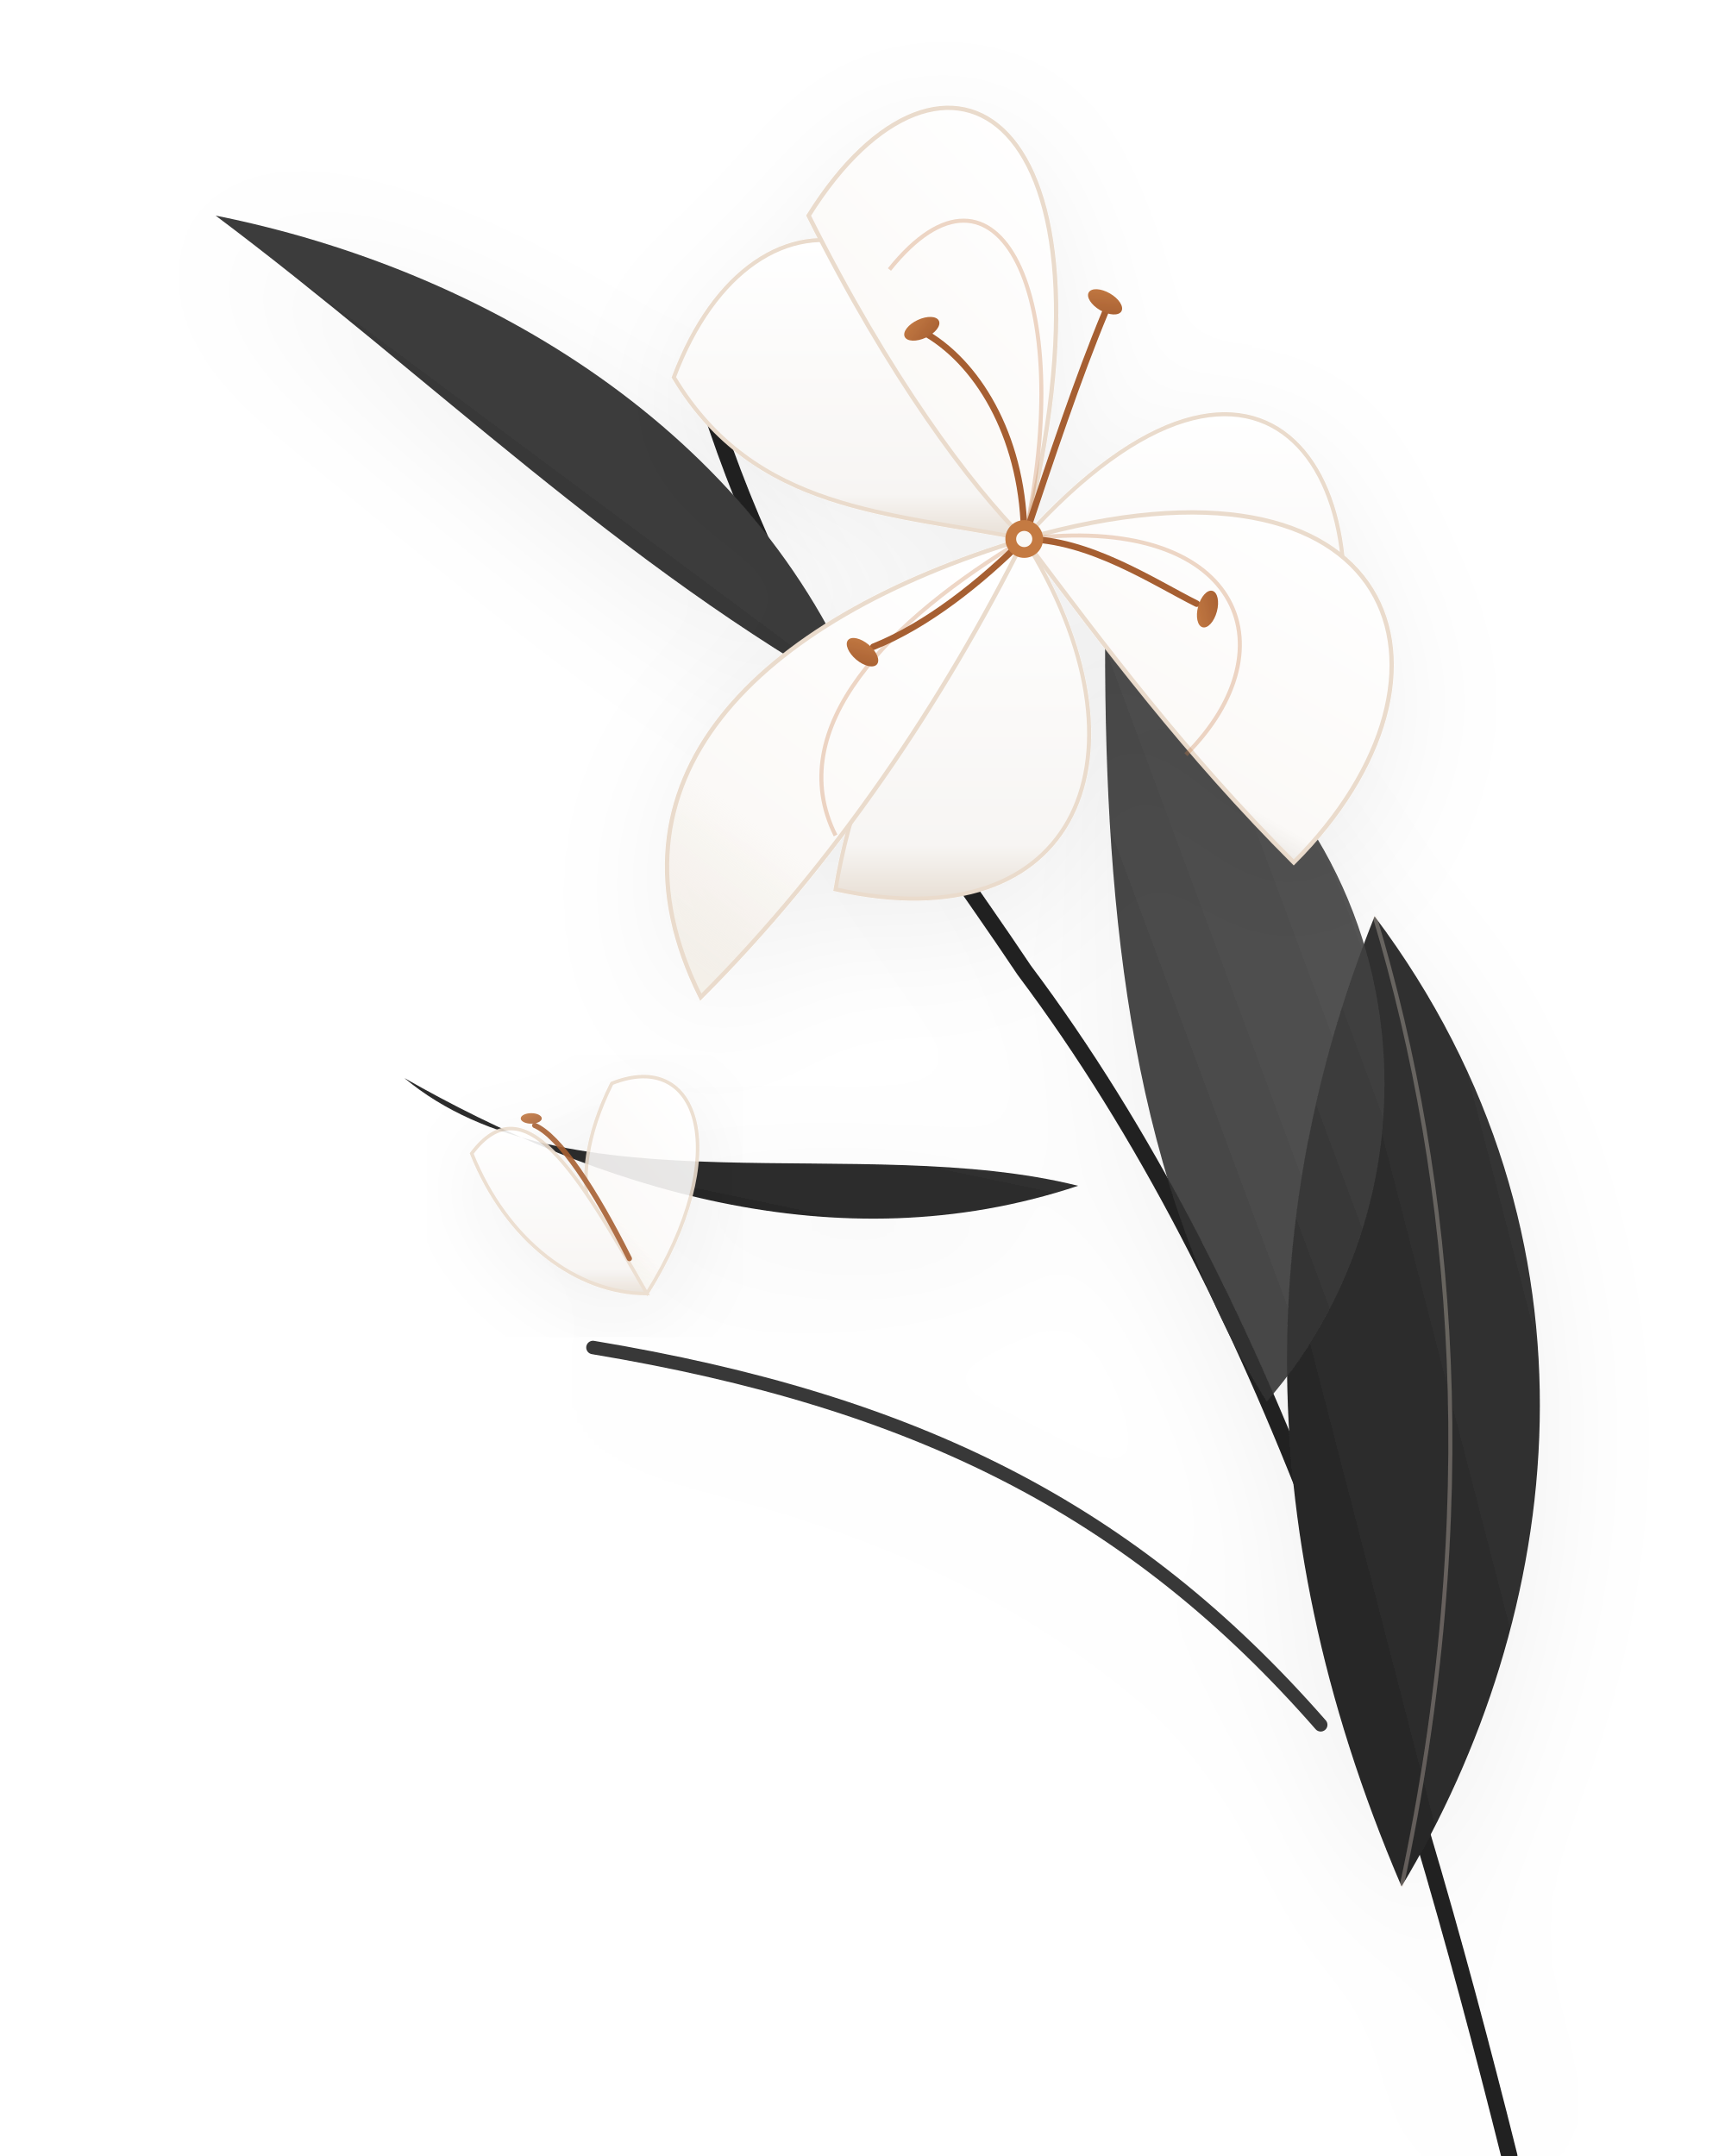
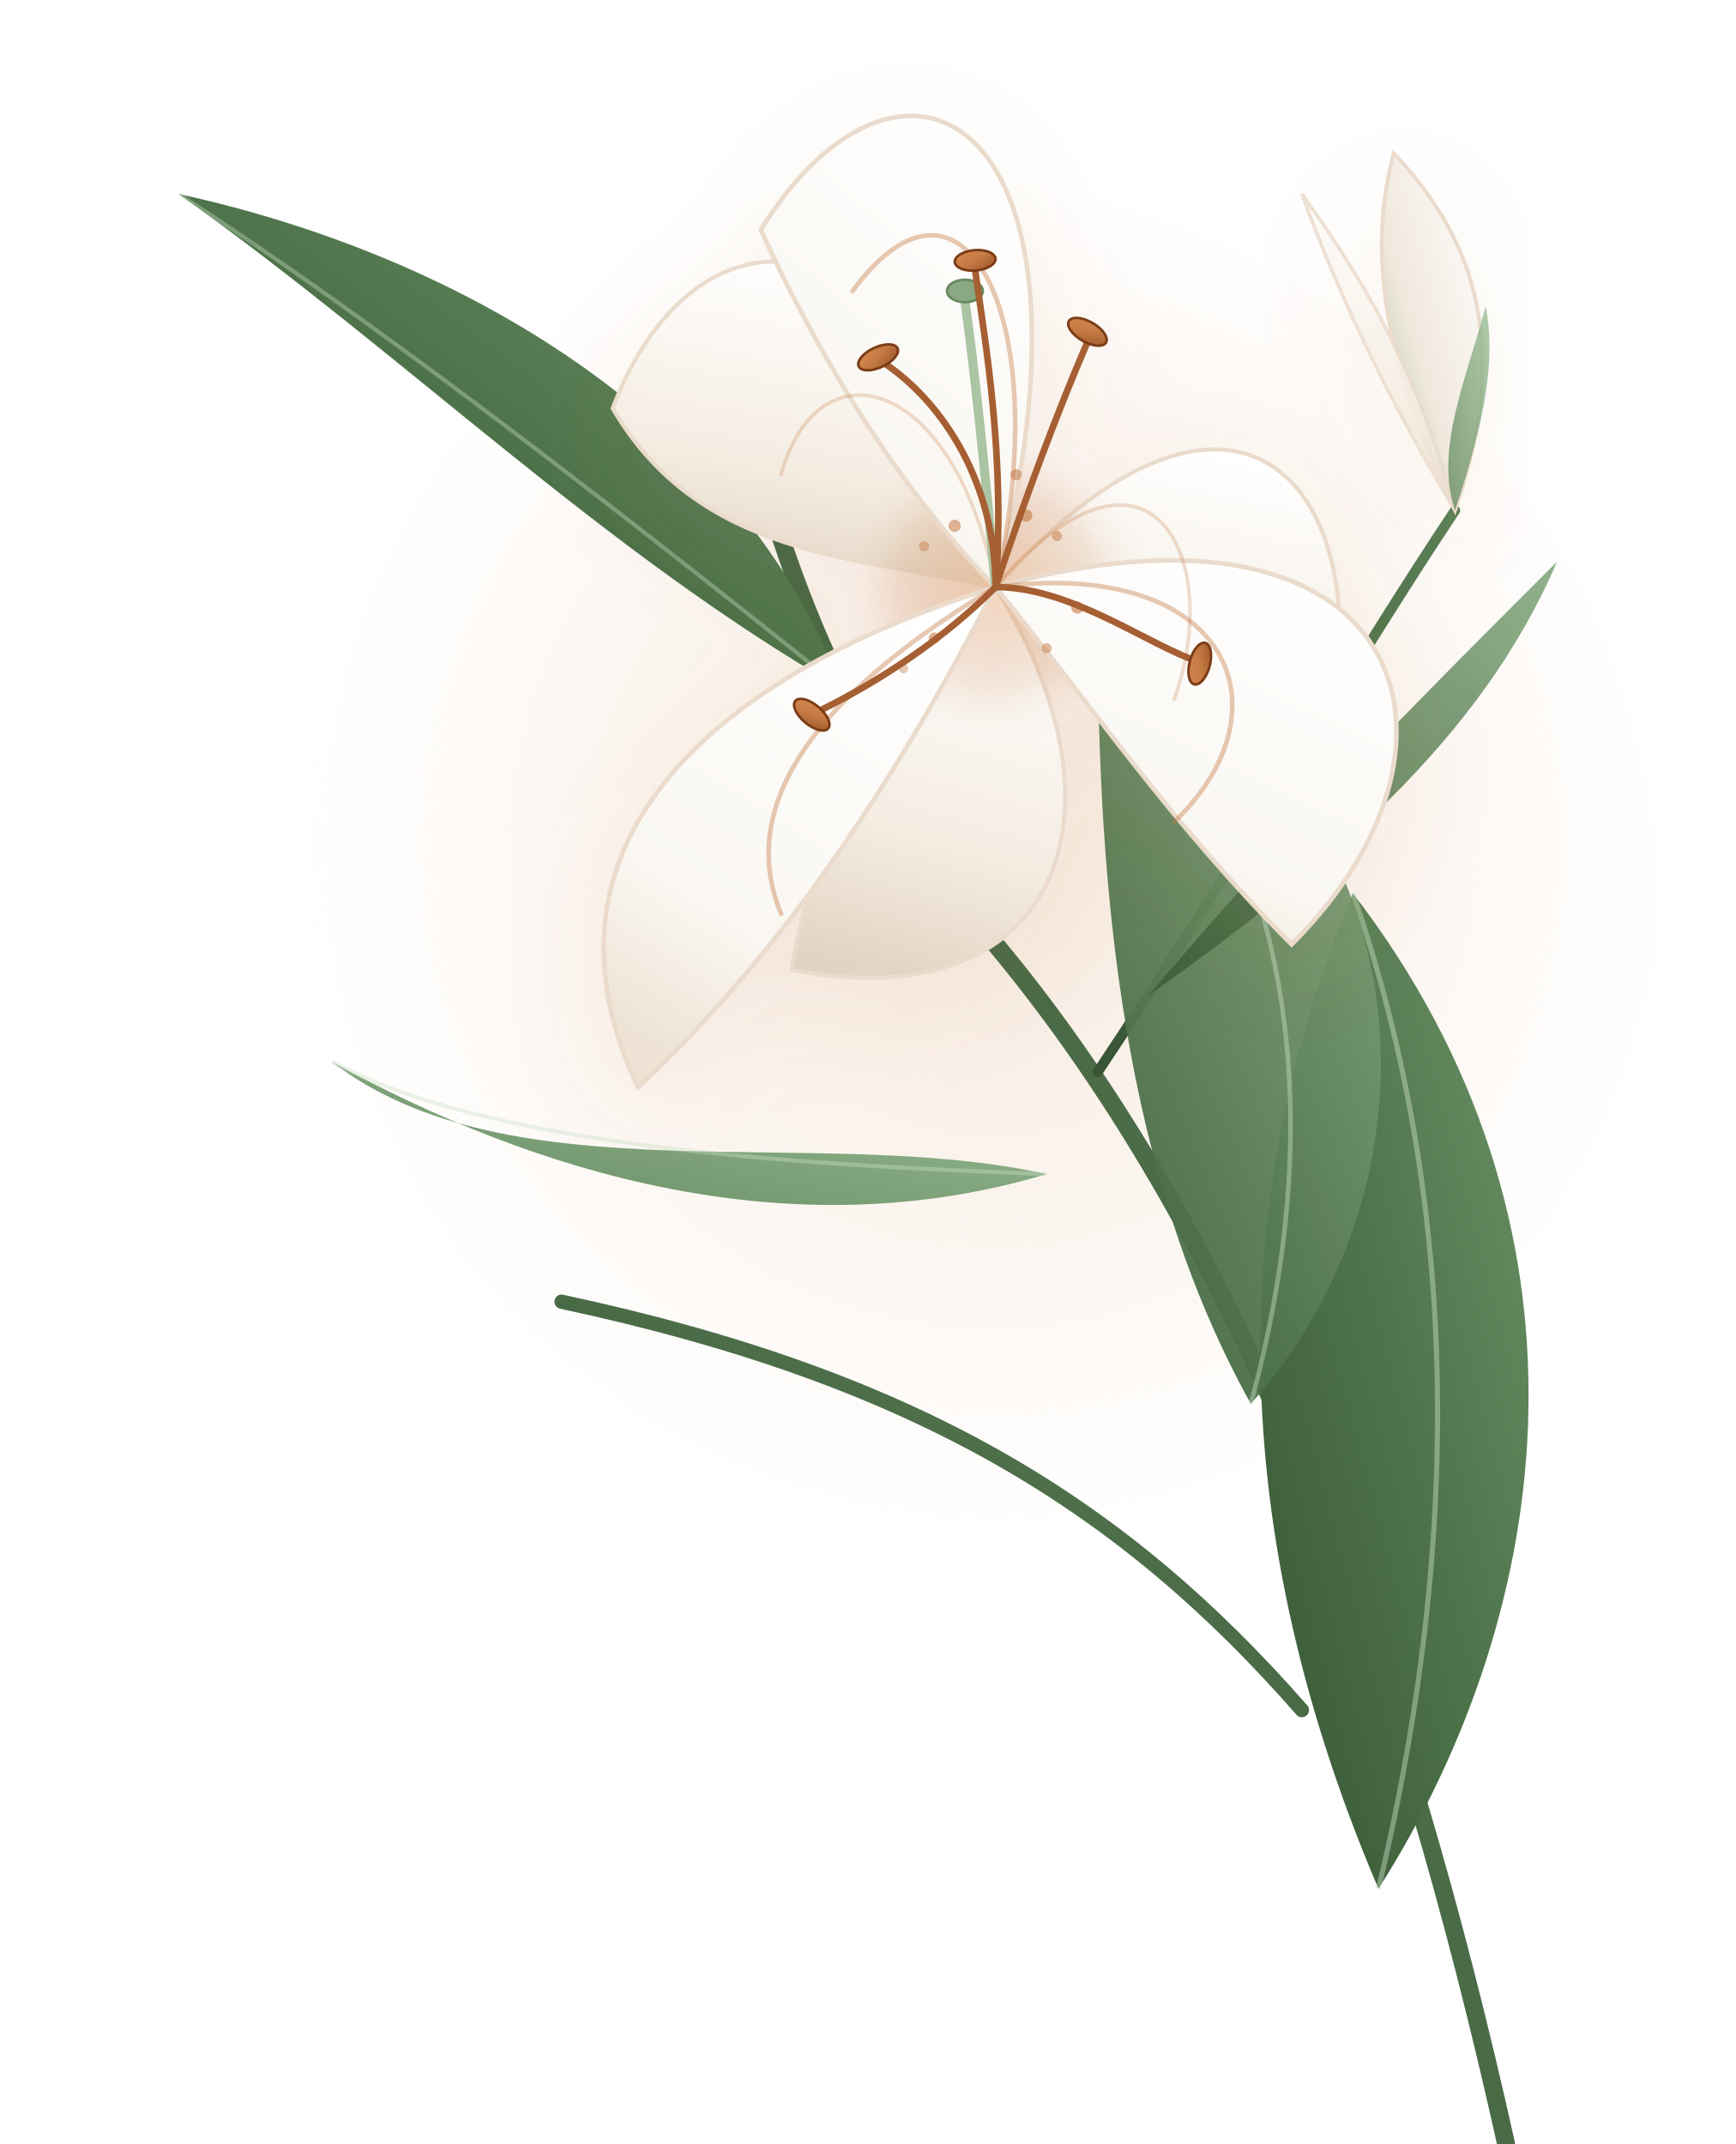
- <svg xmlns="http://www.w3.org/2000/svg" viewBox="0 0 320 400" fill="none">
+ <svg xmlns="http://www.w3.org/2000/svg" viewBox="0 0 340 420" fill="none">
  <defs>
-     <linearGradient id="leafGradDarkR" x1="100%" y1="0%" x2="0%" y2="100%">
-       <stop offset="0%" stop-color="#2D2D2D" />
-       <stop offset="100%" stop-color="#191919" />
+     <linearGradient id="leafGrad1R" x1="100%" y1="0%" x2="0%" y2="100%">
+       <stop offset="0%" stop-color="#6E946A" />
+       <stop offset="50%" stop-color="#4E734A" />
+       <stop offset="100%" stop-color="#365433" />
    </linearGradient>
-     <linearGradient id="leafGradMidR" x1="100%" y1="0%" x2="0%" y2="100%">
-       <stop offset="0%" stop-color="#3D3D3D" />
-       <stop offset="100%" stop-color="#222222" />
+     <linearGradient id="leafGrad2R" x1="90%" y1="0%" x2="10%" y2="100%">
+       <stop offset="0%" stop-color="#82A67D" />
+       <stop offset="60%" stop-color="#587C54" />
+       <stop offset="100%" stop-color="#3D5E39" />
    </linearGradient>
-     <linearGradient id="petalGrad1R" x1="80%" y1="0%" x2="20%" y2="100%">
+     <linearGradient id="leafGradHighlightR" x1="100%" y1="0%" x2="0%" y2="100%">
+       <stop offset="0%" stop-color="#9BBF96" />
+       <stop offset="100%" stop-color="#668B62" />
+     </linearGradient>
+     <linearGradient id="stemGradR" x1="100%" y1="0%" x2="0%" y2="100%">
+       <stop offset="0%" stop-color="#5B8057" />
+       <stop offset="100%" stop-color="#385435" />
+     </linearGradient>
+     <linearGradient id="petalWhiteMainR" x1="75%" y1="0%" x2="25%" y2="100%">
      <stop offset="0%" stop-color="#FFFFFF" />
-       <stop offset="70%" stop-color="#FBF9F7" />
-       <stop offset="100%" stop-color="#F0EAE1" stop-opacity="0.7" />
+       <stop offset="70%" stop-color="#FAF7F2" />
+       <stop offset="100%" stop-color="#EDE2D3" />
    </linearGradient>
-     <linearGradient id="petalGrad2R" x1="50%" y1="0%" x2="50%" y2="100%">
+     <linearGradient id="petalWhiteBackR" x1="60%" y1="0%" x2="40%" y2="100%">
      <stop offset="0%" stop-color="#FFFFFF" />
-       <stop offset="85%" stop-color="#F7F5F3" />
-       <stop offset="100%" stop-color="#E8DFD5" />
+       <stop offset="65%" stop-color="#F4ECE1" />
+       <stop offset="100%" stop-color="#E2D4C3" />
    </linearGradient>
-     <linearGradient id="caramelStamenR" x1="0%" y1="0%" x2="100%" y2="100%">
-       <stop offset="0%" stop-color="#C47A43" />
-       <stop offset="100%" stop-color="#A65F32" />
+     <linearGradient id="petalBudR" x1="100%" y1="0%" x2="0%" y2="100%">
+       <stop offset="0%" stop-color="#FFFFFF" />
+       <stop offset="60%" stop-color="#F0E8DD" />
+       <stop offset="100%" stop-color="#ABC4A3" />
    </linearGradient>
-     <filter id="softGlowR" x="-20%" y="-20%" width="140%" height="140%">
-       <feDropShadow dx="0" dy="6" stdDeviation="12" flood-color="#191919" flood-opacity="0.06" />
+     <linearGradient id="caramelAntherR" x1="0%" y1="0%" x2="100%" y2="100%">
+       <stop offset="0%" stop-color="#D98A50" />
+       <stop offset="50%" stop-color="#C47A43" />
+       <stop offset="100%" stop-color="#9A5328" />
+     </linearGradient>
+     <radialGradient id="throatWarmthR" cx="50%" cy="50%" r="50%">
+       <stop offset="0%" stop-color="#E8A370" stop-opacity="0.45" />
+       <stop offset="60%" stop-color="#C47A43" stop-opacity="0.15" />
+       <stop offset="100%" stop-color="#FFFFFF" stop-opacity="0" />
+     </radialGradient>
+     <radialGradient id="peachBackAuraR" cx="55%" cy="45%" r="50%">
+       <stop offset="0%" stop-color="#F4E2D2" stop-opacity="0.75" />
+       <stop offset="70%" stop-color="#F4E2D2" stop-opacity="0.2" />
+       <stop offset="100%" stop-color="#FFF8F1" stop-opacity="0" />
+     </radialGradient>
+     <filter id="softBotanicalShadowR" x="-20%" y="-20%" width="140%" height="140%">
+       <feDropShadow dx="0" dy="6" stdDeviation="10" flood-color="#C47A43" flood-opacity="0.08" />
    </filter>
  </defs>
-   <g filter="url(#softGlowR)" opacity="0.95">
-     <path d="M 280 400 C 260 320 235 240 190 180 C 170 150 145 120 130 70" stroke="#191919" stroke-width="3" stroke-linecap="round" fill="none" />
-     <path d="M 245 320 C 210 280 170 260 110 250" stroke="#2D2D2D" stroke-width="2.5" stroke-linecap="round" fill="none" />
-     <path d="M 260 350 C 290 300 300 230 255 170 C 235 220 230 280 260 350 Z" fill="url(#leafGradDarkR)" />
-     <path d="M 260 350 C 275 280 270 220 255 170" stroke="#EADBCC" stroke-width="0.75" stroke-opacity="0.3" fill="none" />
-     <path d="M 235 260 C 270 220 265 150 205 120 C 205 170 210 220 235 260 Z" fill="url(#leafGradMidR)" opacity="0.9" />
-     <path d="M 200 220 C 160 210 105 225 75 200 C 110 220 155 235 200 220 Z" fill="url(#leafGradDarkR)" />
-     <path d="M 160 130 C 140 80 90 50 40 40 C 80 70 115 105 160 130 Z" fill="url(#leafGradMidR)" />
+   <circle cx="180" cy="180" r="145" fill="url(#peachBackAuraR)" />
+   <g id="stems-and-leaves-r">
+     <path d="M 295 420 C 275 330 245 245 195 185 C 175 155 155 125 145 75" stroke="url(#stemGradR)" stroke-width="3.5" stroke-linecap="round" fill="none" />
+     <path d="M 255 335 C 220 295 180 270 110 255" stroke="url(#stemGradR)" stroke-width="2.8" stroke-linecap="round" fill="none" />
+     <path d="M 215 210 C 245 165 265 130 285 100" stroke="url(#stemGradR)" stroke-width="2" stroke-linecap="round" fill="none" />
+     <path d="M 270 370 C 305 315 315 240 265 175 C 242 230 238 295 270 370 Z" fill="url(#leafGrad1R)" />
+     <path d="M 270 370 C 288 295 284 230 265 175" stroke="#CBE0C7" stroke-width="1" stroke-opacity="0.45" fill="none" />
+     <path d="M 245 275 C 285 230 280 155 215 122 C 215 175 220 230 245 275 Z" fill="url(#leafGrad2R)" opacity="0.95" />
+     <path d="M 245 275 C 260 220 255 165 215 122" stroke="#D5E8D2" stroke-width="0.9" stroke-opacity="0.4" fill="none" />
+     <path d="M 205 230 C 160 220 100 235 65 208 C 105 230 155 245 205 230 Z" fill="url(#leafGradHighlightR)" />
+     <path d="M 205 230 C 150 228 95 224 65 208" stroke="#CBE0C7" stroke-width="0.8" stroke-opacity="0.4" fill="none" />
+     <path d="M 165 135 C 145 82 90 50 35 38 C 80 70 118 108 165 135 Z" fill="url(#leafGrad1R)" />
+     <path d="M 165 135 C 115 95 72 62 35 38" stroke="#D5E8D2" stroke-width="0.8" stroke-opacity="0.35" fill="none" />
+     <path d="M 225 195 C 260 170 290 145 305 110 C 280 135 250 165 225 195 Z" fill="url(#leafGrad2R)" opacity="0.9" />
  </g>
-   <g transform="translate(190, 100)" filter="url(#softGlowR)">
-     <path d="M 0 0 C 45 -50 70 -10 55 35 C 35 25 15 10 0 0 Z" fill="url(#petalGrad2R)" stroke="#EADBCC" stroke-width="0.75" />
-     <path d="M 0 0 C -10 -65 -50 -70 -65 -30 C -50 -5 -25 -5 0 0 Z" fill="url(#petalGrad2R)" stroke="#EADBCC" stroke-width="0.75" />
-     <path d="M 0 0 C 25 40 10 75 -35 65 C -30 35 -15 15 0 0 Z" fill="url(#petalGrad2R)" stroke="#EADBCC" stroke-width="0.75" />
-     <path d="M 0 0 C 20 -80 -15 -100 -40 -60 C -25 -30 -10 -10 0 0 Z" fill="url(#petalGrad1R)" stroke="#EADBCC" stroke-width="0.8" />
-     <path d="M 0 0 C 70 -20 85 25 50 60 C 30 40 15 20 0 0 Z" fill="url(#petalGrad1R)" stroke="#EADBCC" stroke-width="0.8" />
-     <path d="M 0 0 C -50 15 -80 45 -60 85 C -35 60 -15 30 0 0 Z" fill="url(#petalGrad1R)" stroke="#EADBCC" stroke-width="0.8" />
-     <path d="M 0 0 C 10 -45 -5 -75 -25 -50" stroke="#C47A43" stroke-width="0.75" stroke-opacity="0.3" fill="none" />
-     <path d="M 0 0 C 40 -5 50 20 30 40" stroke="#C47A43" stroke-width="0.75" stroke-opacity="0.3" fill="none" />
-     <path d="M 0 0 C -25 15 -45 35 -35 55" stroke="#C47A43" stroke-width="0.75" stroke-opacity="0.3" fill="none" />
-     <path d="M 0 0 C 5 -15 10 -30 15 -42" stroke="#A65F32" stroke-width="1.2" stroke-linecap="round" fill="none" />
-     <ellipse cx="15" cy="-44" rx="3.5" ry="1.8" transform="rotate(30 15 -44)" fill="url(#caramelStamenR)" />
-     <path d="M 0 0 C 0 -18 -8 -32 -18 -38" stroke="#A65F32" stroke-width="1.2" stroke-linecap="round" fill="none" />
-     <ellipse cx="-19" cy="-39" rx="3.5" ry="1.8" transform="rotate(-25 -19 -39)" fill="url(#caramelStamenR)" />
-     <path d="M 0 0 C 12 0 24 8 32 12" stroke="#A65F32" stroke-width="1.2" stroke-linecap="round" fill="none" />
-     <ellipse cx="34" cy="13" rx="3.5" ry="1.8" transform="rotate(-75 34 13)" fill="url(#caramelStamenR)" />
-     <path d="M 0 0 C -8 8 -18 16 -28 20" stroke="#A65F32" stroke-width="1.2" stroke-linecap="round" fill="none" />
-     <ellipse cx="-30" cy="21" rx="3.5" ry="1.8" transform="rotate(40 -30 21)" fill="url(#caramelStamenR)" />
-     <circle cx="0" cy="0" r="3.5" fill="#C47A43" />
-     <circle cx="0" cy="0" r="1.5" fill="#FAF9F7" />
+   <g transform="translate(285, 100)" filter="url(#softBotanicalShadowR)">
+     <path d="M 0 0 C 12 -35 2 -55 -12 -70 C -18 -48 -12 -25 0 0 Z" fill="url(#petalBudR)" stroke="#EADBCC" stroke-width="0.75" />
+     <path d="M 0 0 C -8 -30 -20 -48 -30 -62 C -22 -40 -12 -20 0 0 Z" fill="url(#petalWhiteBackR)" stroke="#EADBCC" stroke-width="0.7" opacity="0.85" />
+     <path d="M 0 0 C 6 -18 8 -30 6 -40 C 2 -25 -4 -12 0 0 Z" fill="url(#leafGradHighlightR)" opacity="0.8" />
  </g>
-   <g transform="translate(120, 240) scale(0.65)" filter="url(#softGlowR)" opacity="0.9">
-     <path d="M 0 0 C 25 -40 15 -70 -10 -60 C -25 -30 -15 -10 0 0 Z" fill="url(#petalGrad1R)" stroke="#EADBCC" />
-     <path d="M 0 0 C -20 -35 -35 -60 -50 -40 C -40 -15 -20 0 0 0 Z" fill="url(#petalGrad2R)" stroke="#EADBCC" />
-     <path d="M -5 -10 C -15 -30 -25 -45 -32 -48" stroke="#A65F32" stroke-width="1.5" stroke-linecap="round" fill="none" />
-     <ellipse cx="-33" cy="-50" rx="3" ry="1.5" fill="url(#caramelStamenR)" />
+   <g transform="translate(195, 115)" filter="url(#softBotanicalShadowR)">
+     <path d="M 0 0 C 52 -58 80 -12 62 40 C 40 28 18 12 0 0 Z" fill="url(#petalWhiteBackR)" stroke="#EADBCC" stroke-width="0.8" />
+     <path d="M 0 0 C -12 -75 -58 -80 -75 -35 C -58 -6 -28 -6 0 0 Z" fill="url(#petalWhiteBackR)" stroke="#EADBCC" stroke-width="0.8" />
+     <path d="M 0 0 C 28 45 12 85 -40 75 C -34 40 -16 16 0 0 Z" fill="url(#petalWhiteBackR)" stroke="#EADBCC" stroke-width="0.8" />
+     <circle cx="0" cy="0" r="32" fill="url(#throatWarmthR)" />
+     <path d="M 0 0 C 24 -92 -18 -115 -46 -70 C -30 -35 -12 -12 0 0 Z" fill="url(#petalWhiteMainR)" stroke="#EADBCC" stroke-width="0.9" />
+     <path d="M 0 0 C 80 -22 98 30 58 70 C 34 46 18 22 0 0 Z" fill="url(#petalWhiteMainR)" stroke="#EADBCC" stroke-width="0.9" />
+     <path d="M 0 0 C -58 18 -92 52 -70 98 C -40 70 -18 35 0 0 Z" fill="url(#petalWhiteMainR)" stroke="#EADBCC" stroke-width="0.9" />
+     <path d="M 0 0 C 12 -52 -6 -88 -28 -58" stroke="#C47A43" stroke-width="0.9" stroke-opacity="0.4" stroke-dasharray="120" stroke-linecap="round" fill="none" />
+     <path d="M 0 0 C 46 -6 58 24 35 46" stroke="#C47A43" stroke-width="0.9" stroke-opacity="0.4" stroke-linecap="round" fill="none" />
+     <path d="M 0 0 C -30 18 -52 40 -42 64" stroke="#C47A43" stroke-width="0.9" stroke-opacity="0.4" stroke-linecap="round" fill="none" />
+     <path d="M 0 0 C 30 -35 45 -6 35 22" stroke="#C47A43" stroke-width="0.7" stroke-opacity="0.25" stroke-linecap="round" fill="none" />
+     <path d="M 0 0 C -8 -42 -35 -48 -42 -22" stroke="#C47A43" stroke-width="0.7" stroke-opacity="0.25" stroke-linecap="round" fill="none" />
+     <circle cx="6" cy="-14" r="1.2" fill="#C47A43" opacity="0.6" />
+     <circle cx="12" cy="-10" r="1" fill="#C47A43" opacity="0.5" />
+     <circle cx="4" cy="-22" r="1.1" fill="#C47A43" opacity="0.55" />
+     <circle cx="16" cy="4" r="1.2" fill="#C47A43" opacity="0.6" />
+     <circle cx="10" cy="12" r="1" fill="#C47A43" opacity="0.5" />
+     <circle cx="-8" cy="-12" r="1.2" fill="#C47A43" opacity="0.55" />
+     <circle cx="-14" cy="-8" r="1" fill="#C47A43" opacity="0.45" />
+     <circle cx="-12" cy="10" r="1.1" fill="#C47A43" opacity="0.6" />
+     <circle cx="-18" cy="16" r="0.9" fill="#C47A43" opacity="0.4" />
+     <path d="M 0 0 C -2 -22 -4 -42 -6 -56" stroke="#ABC4A3" stroke-width="1.8" stroke-linecap="round" fill="none" />
+     <ellipse cx="-6" cy="-58" rx="3.5" ry="2.2" fill="#8AA882" stroke="#688A60" stroke-width="0.5" />
+     <path d="M 0 0 C 6 -18 12 -34 18 -48" stroke="#A65F32" stroke-width="1.3" stroke-linecap="round" fill="none" />
+     <ellipse cx="18" cy="-50" rx="4.2" ry="2" transform="rotate(30 18 -50)" fill="url(#caramelAntherR)" stroke="#7A3C16" stroke-width="0.5" />
+     <path d="M 0 0 C 0 -20 -10 -36 -22 -44" stroke="#A65F32" stroke-width="1.3" stroke-linecap="round" fill="none" />
+     <ellipse cx="-23" cy="-45" rx="4.2" ry="2" transform="rotate(-25 -23 -45)" fill="url(#caramelAntherR)" stroke="#7A3C16" stroke-width="0.5" />
+     <path d="M 0 0 C 14 0 28 10 38 14" stroke="#A65F32" stroke-width="1.3" stroke-linecap="round" fill="none" />
+     <ellipse cx="40" cy="15" rx="4.2" ry="2" transform="rotate(-75 40 15)" fill="url(#caramelAntherR)" stroke="#7A3C16" stroke-width="0.5" />
+     <path d="M 0 0 C -10 10 -22 18 -34 24" stroke="#A65F32" stroke-width="1.3" stroke-linecap="round" fill="none" />
+     <ellipse cx="-36" cy="25" rx="4.2" ry="2" transform="rotate(40 -36 25)" fill="url(#caramelAntherR)" stroke="#7A3C16" stroke-width="0.5" />
+     <path d="M 0 0 C 2 -25 -2 -48 -4 -62" stroke="#A65F32" stroke-width="1.3" stroke-linecap="round" fill="none" />
+     <ellipse cx="-4" cy="-64" rx="4" ry="2" transform="rotate(-5 -4 -64)" fill="url(#caramelAntherR)" stroke="#7A3C16" stroke-width="0.5" />
  </g>
</svg>
